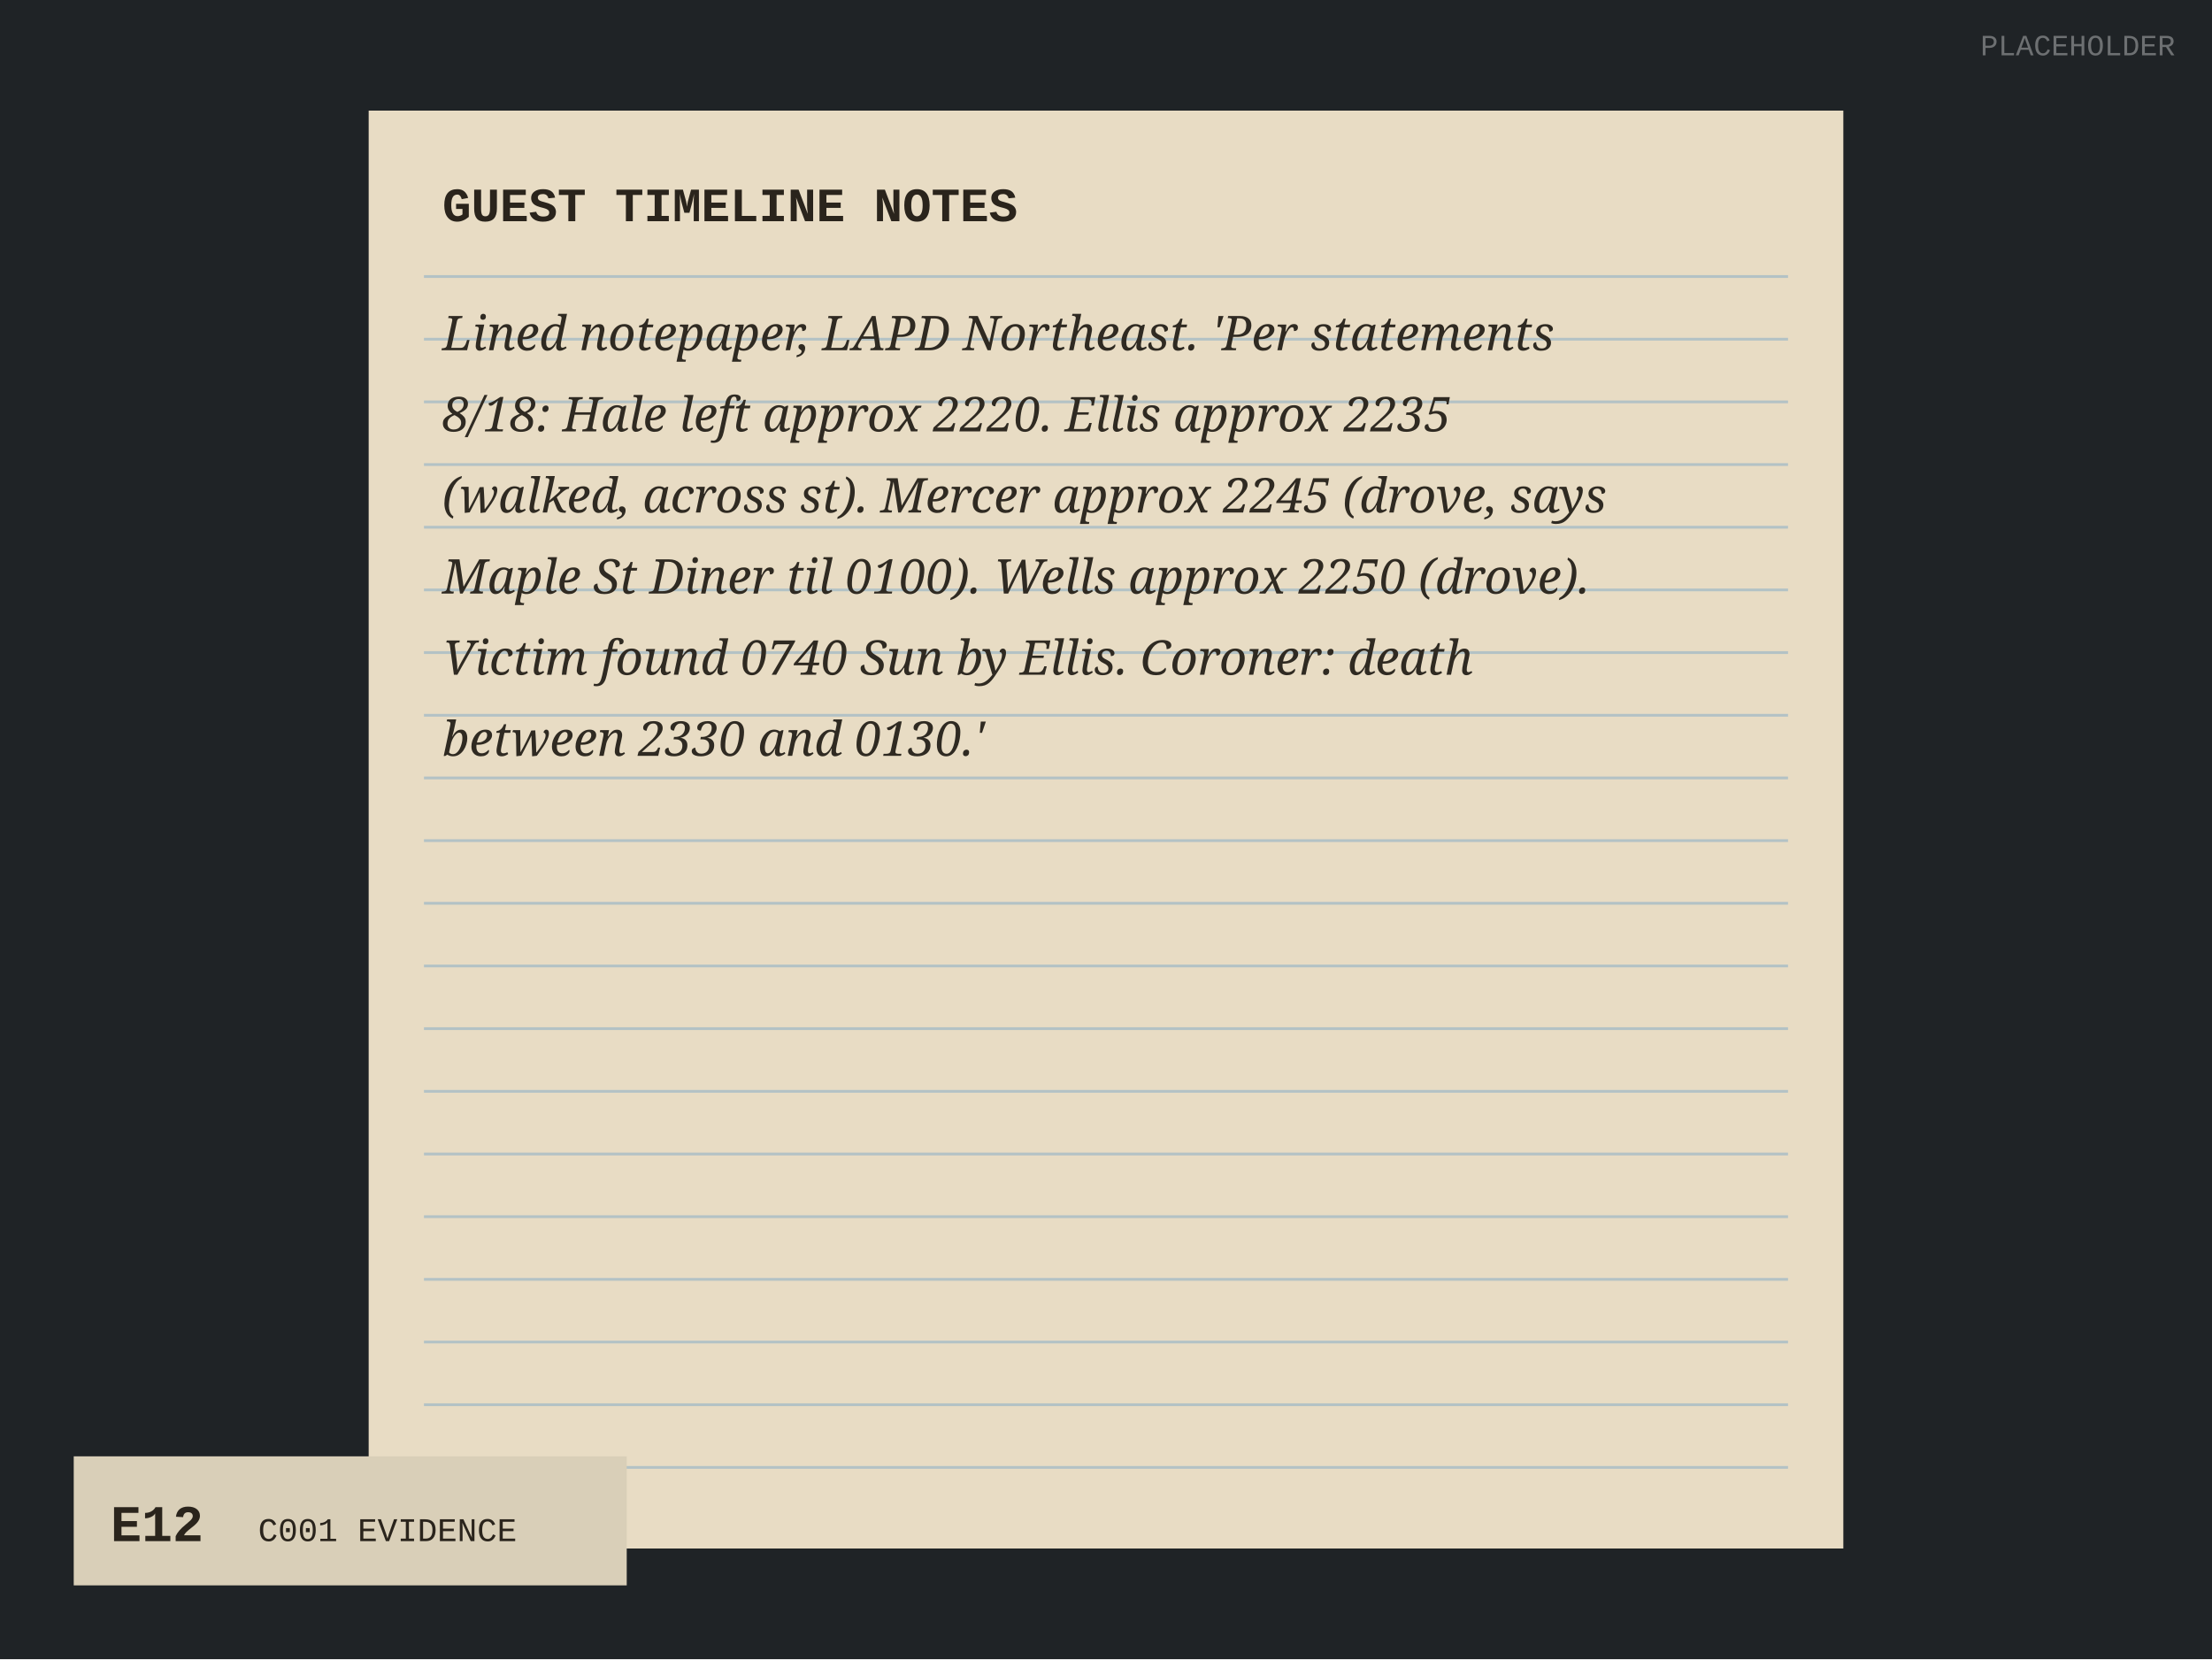
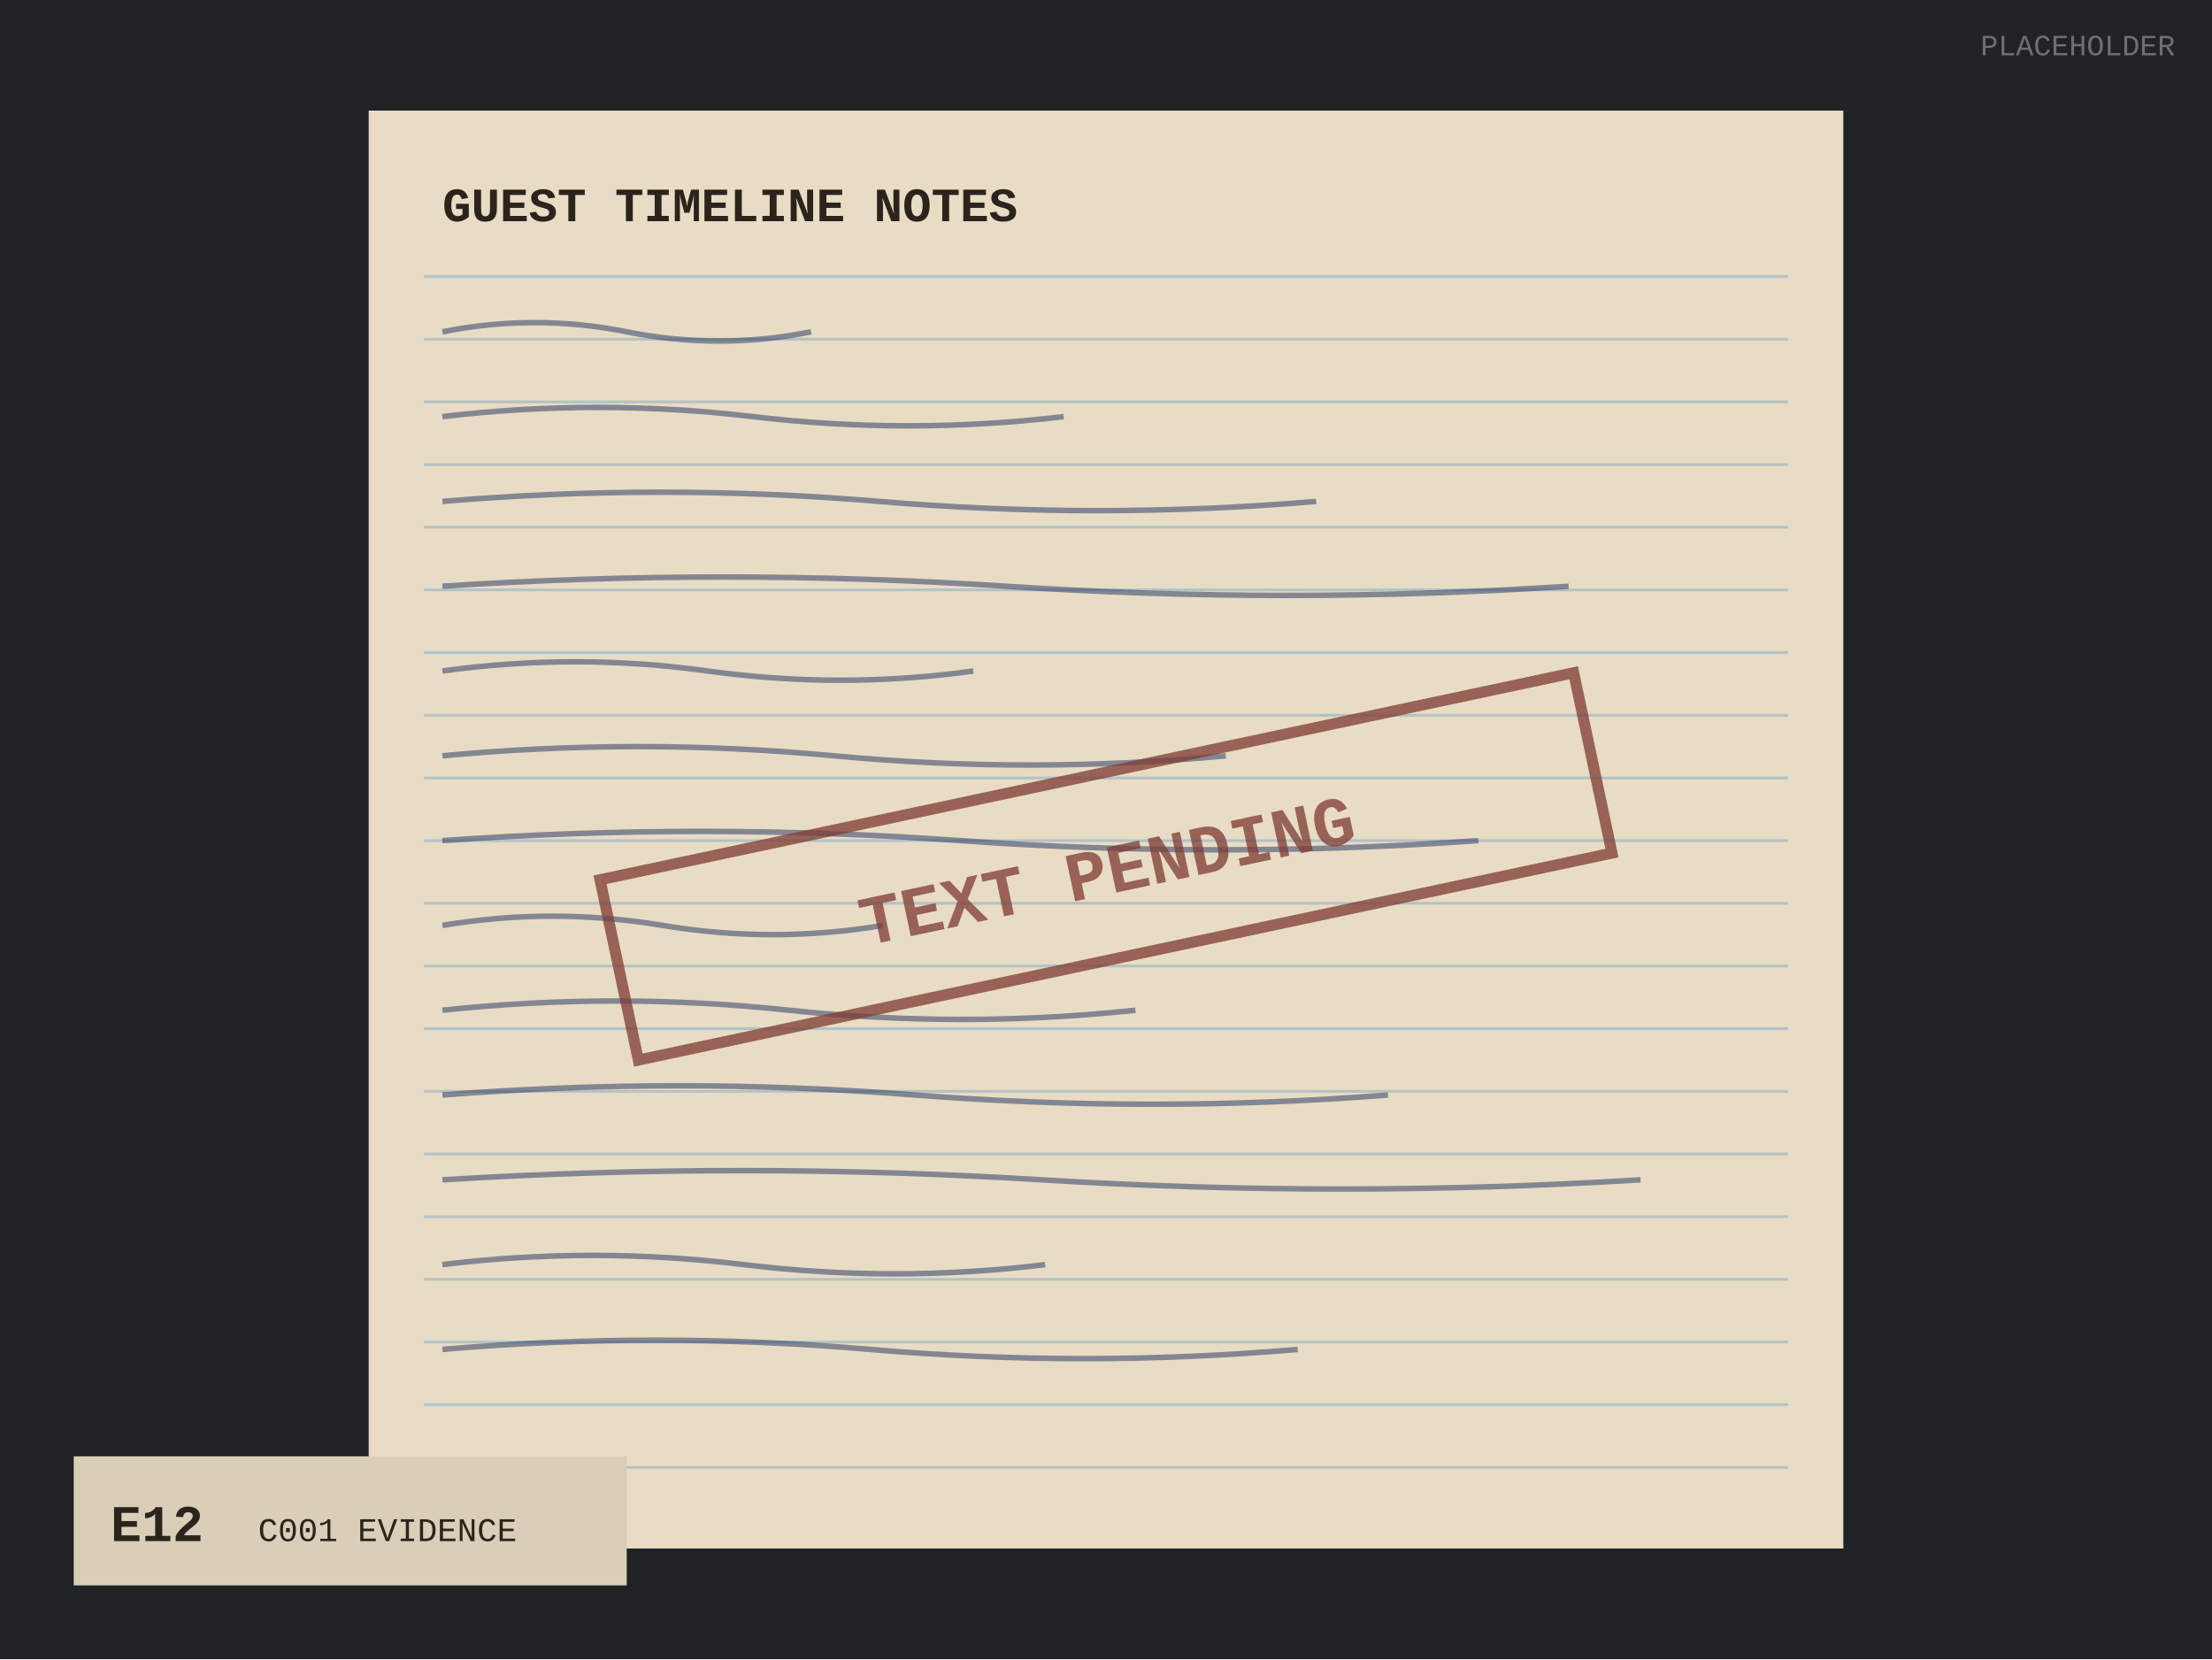
<svg xmlns="http://www.w3.org/2000/svg" viewBox="0 0 1200 900" width="1200" height="900">
  <rect width="1200" height="900" fill="#1f2326" />
  <rect x="200" y="60" width="800" height="780" fill="#e8dcc4" />
  <line x1="230" y1="150" x2="970" y2="150" stroke="#8fb0c7" stroke-width="1.5" opacity="0.6" />
  <line x1="230" y1="184" x2="970" y2="184" stroke="#8fb0c7" stroke-width="1.5" opacity="0.6" />
  <line x1="230" y1="218" x2="970" y2="218" stroke="#8fb0c7" stroke-width="1.5" opacity="0.6" />
  <line x1="230" y1="252" x2="970" y2="252" stroke="#8fb0c7" stroke-width="1.5" opacity="0.6" />
  <line x1="230" y1="286" x2="970" y2="286" stroke="#8fb0c7" stroke-width="1.5" opacity="0.6" />
  <line x1="230" y1="320" x2="970" y2="320" stroke="#8fb0c7" stroke-width="1.5" opacity="0.6" />
  <line x1="230" y1="354" x2="970" y2="354" stroke="#8fb0c7" stroke-width="1.5" opacity="0.6" />
  <line x1="230" y1="388" x2="970" y2="388" stroke="#8fb0c7" stroke-width="1.5" opacity="0.6" />
  <line x1="230" y1="422" x2="970" y2="422" stroke="#8fb0c7" stroke-width="1.5" opacity="0.6" />
  <line x1="230" y1="456" x2="970" y2="456" stroke="#8fb0c7" stroke-width="1.5" opacity="0.6" />
  <line x1="230" y1="490" x2="970" y2="490" stroke="#8fb0c7" stroke-width="1.5" opacity="0.6" />
  <line x1="230" y1="524" x2="970" y2="524" stroke="#8fb0c7" stroke-width="1.5" opacity="0.6" />
  <line x1="230" y1="558" x2="970" y2="558" stroke="#8fb0c7" stroke-width="1.5" opacity="0.6" />
  <line x1="230" y1="592" x2="970" y2="592" stroke="#8fb0c7" stroke-width="1.5" opacity="0.6" />
  <line x1="230" y1="626" x2="970" y2="626" stroke="#8fb0c7" stroke-width="1.5" opacity="0.6" />
  <line x1="230" y1="660" x2="970" y2="660" stroke="#8fb0c7" stroke-width="1.5" opacity="0.6" />
  <line x1="230" y1="694" x2="970" y2="694" stroke="#8fb0c7" stroke-width="1.5" opacity="0.6" />
  <line x1="230" y1="728" x2="970" y2="728" stroke="#8fb0c7" stroke-width="1.5" opacity="0.6" />
  <line x1="230" y1="762" x2="970" y2="762" stroke="#8fb0c7" stroke-width="1.5" opacity="0.6" />
  <line x1="230" y1="796" x2="970" y2="796" stroke="#8fb0c7" stroke-width="1.5" opacity="0.6" />
  <text x="240" y="120" font-family="Courier New, monospace" font-size="26" font-weight="bold" fill="#2a241c">GUEST TIMELINE NOTES</text>
-   <text x="240" y="190" font-family="Georgia, serif" font-style="italic" font-size="26" fill="#2f2a22">Lined notepaper, LAPD Northeast. 'Per statements</text>
-   <text x="240" y="234" font-family="Georgia, serif" font-style="italic" font-size="26" fill="#2f2a22">8/18: Hale left approx 2220. Ellis approx 2235</text>
-   <text x="240" y="278" font-family="Georgia, serif" font-style="italic" font-size="26" fill="#2f2a22">(walked, across st). Mercer approx 2245 (drove, says</text>
-   <text x="240" y="322" font-family="Georgia, serif" font-style="italic" font-size="26" fill="#2f2a22">Maple St Diner til 0100). Wells approx 2250 (drove).</text>
-   <text x="240" y="366" font-family="Georgia, serif" font-style="italic" font-size="26" fill="#2f2a22">Victim found 0740 Sun by Ellis. Coroner: death</text>
-   <text x="240" y="410" font-family="Georgia, serif" font-style="italic" font-size="26" fill="#2f2a22">between 2330 and 0130.'</text>
+   <path d="M240 180 q 50 -10 100 0 t 100 0" stroke="#2f3f6a" stroke-width="3" fill="none" opacity="0.55" />
+   <path d="M240 226 q 84.25 -10 168.5 0 t 168.5 0" stroke="#2f3f6a" stroke-width="3" fill="none" opacity="0.55" />
+   <path d="M240 272 q 118.5 -10 237 0 t 237 0" stroke="#2f3f6a" stroke-width="3" fill="none" opacity="0.55" />
+   <path d="M240 318 q 152.75 -10 305.5 0 t 305.5 0" stroke="#2f3f6a" stroke-width="3" fill="none" opacity="0.55" />
+   <path d="M240 364 q 72 -10 144 0 t 144 0" stroke="#2f3f6a" stroke-width="3" fill="none" opacity="0.55" />
+   <path d="M240 410 q 106.25 -10 212.5 0 t 212.5 0" stroke="#2f3f6a" stroke-width="3" fill="none" opacity="0.55" />
+   <path d="M240 456 q 140.5 -10 281 0 t 281 0" stroke="#2f3f6a" stroke-width="3" fill="none" opacity="0.55" />
+   <path d="M240 502 q 59.75 -10 119.5 0 t 119.5 0" stroke="#2f3f6a" stroke-width="3" fill="none" opacity="0.55" />
+   <path d="M240 548 q 94 -10 188 0 t 188 0" stroke="#2f3f6a" stroke-width="3" fill="none" opacity="0.55" />
+   <path d="M240 594 q 128.25 -10 256.5 0 t 256.5 0" stroke="#2f3f6a" stroke-width="3" fill="none" opacity="0.55" />
+   <path d="M240 640 q 162.5 -10 325 0 t 325 0" stroke="#2f3f6a" stroke-width="3" fill="none" opacity="0.55" />
+   <path d="M240 686 q 81.75 -10 163.5 0 t 163.5 0" stroke="#2f3f6a" stroke-width="3" fill="none" opacity="0.55" />
+   <path d="M240 732 q 116 -10 232 0 t 232 0" stroke="#2f3f6a" stroke-width="3" fill="none" opacity="0.55" />
+   <g transform="rotate(-12 600 470)">
+     <rect x="330" y="420" width="540" height="100" fill="none" stroke="#7d3a33" stroke-width="6" opacity="0.75" />
+     <text x="600" y="485" text-anchor="middle" font-family="Courier New, monospace" font-size="38" font-weight="bold" fill="#7d3a33" opacity="0.75">TEXT PENDING</text>
+   </g>
  <rect x="40" y="790" width="300" height="70" fill="#d9cfb8" />
  <text x="60" y="836" font-family="Courier New, monospace" font-size="28" font-weight="bold" fill="#2a241c">E12</text>
  <text x="140" y="836" font-family="Courier New, monospace" font-size="18" fill="#2a241c">C001 EVIDENCE</text>
  <text x="1180" y="30" text-anchor="end" font-family="Courier New, monospace" font-size="16" fill="#fff" opacity="0.35">PLACEHOLDER</text>
</svg>
